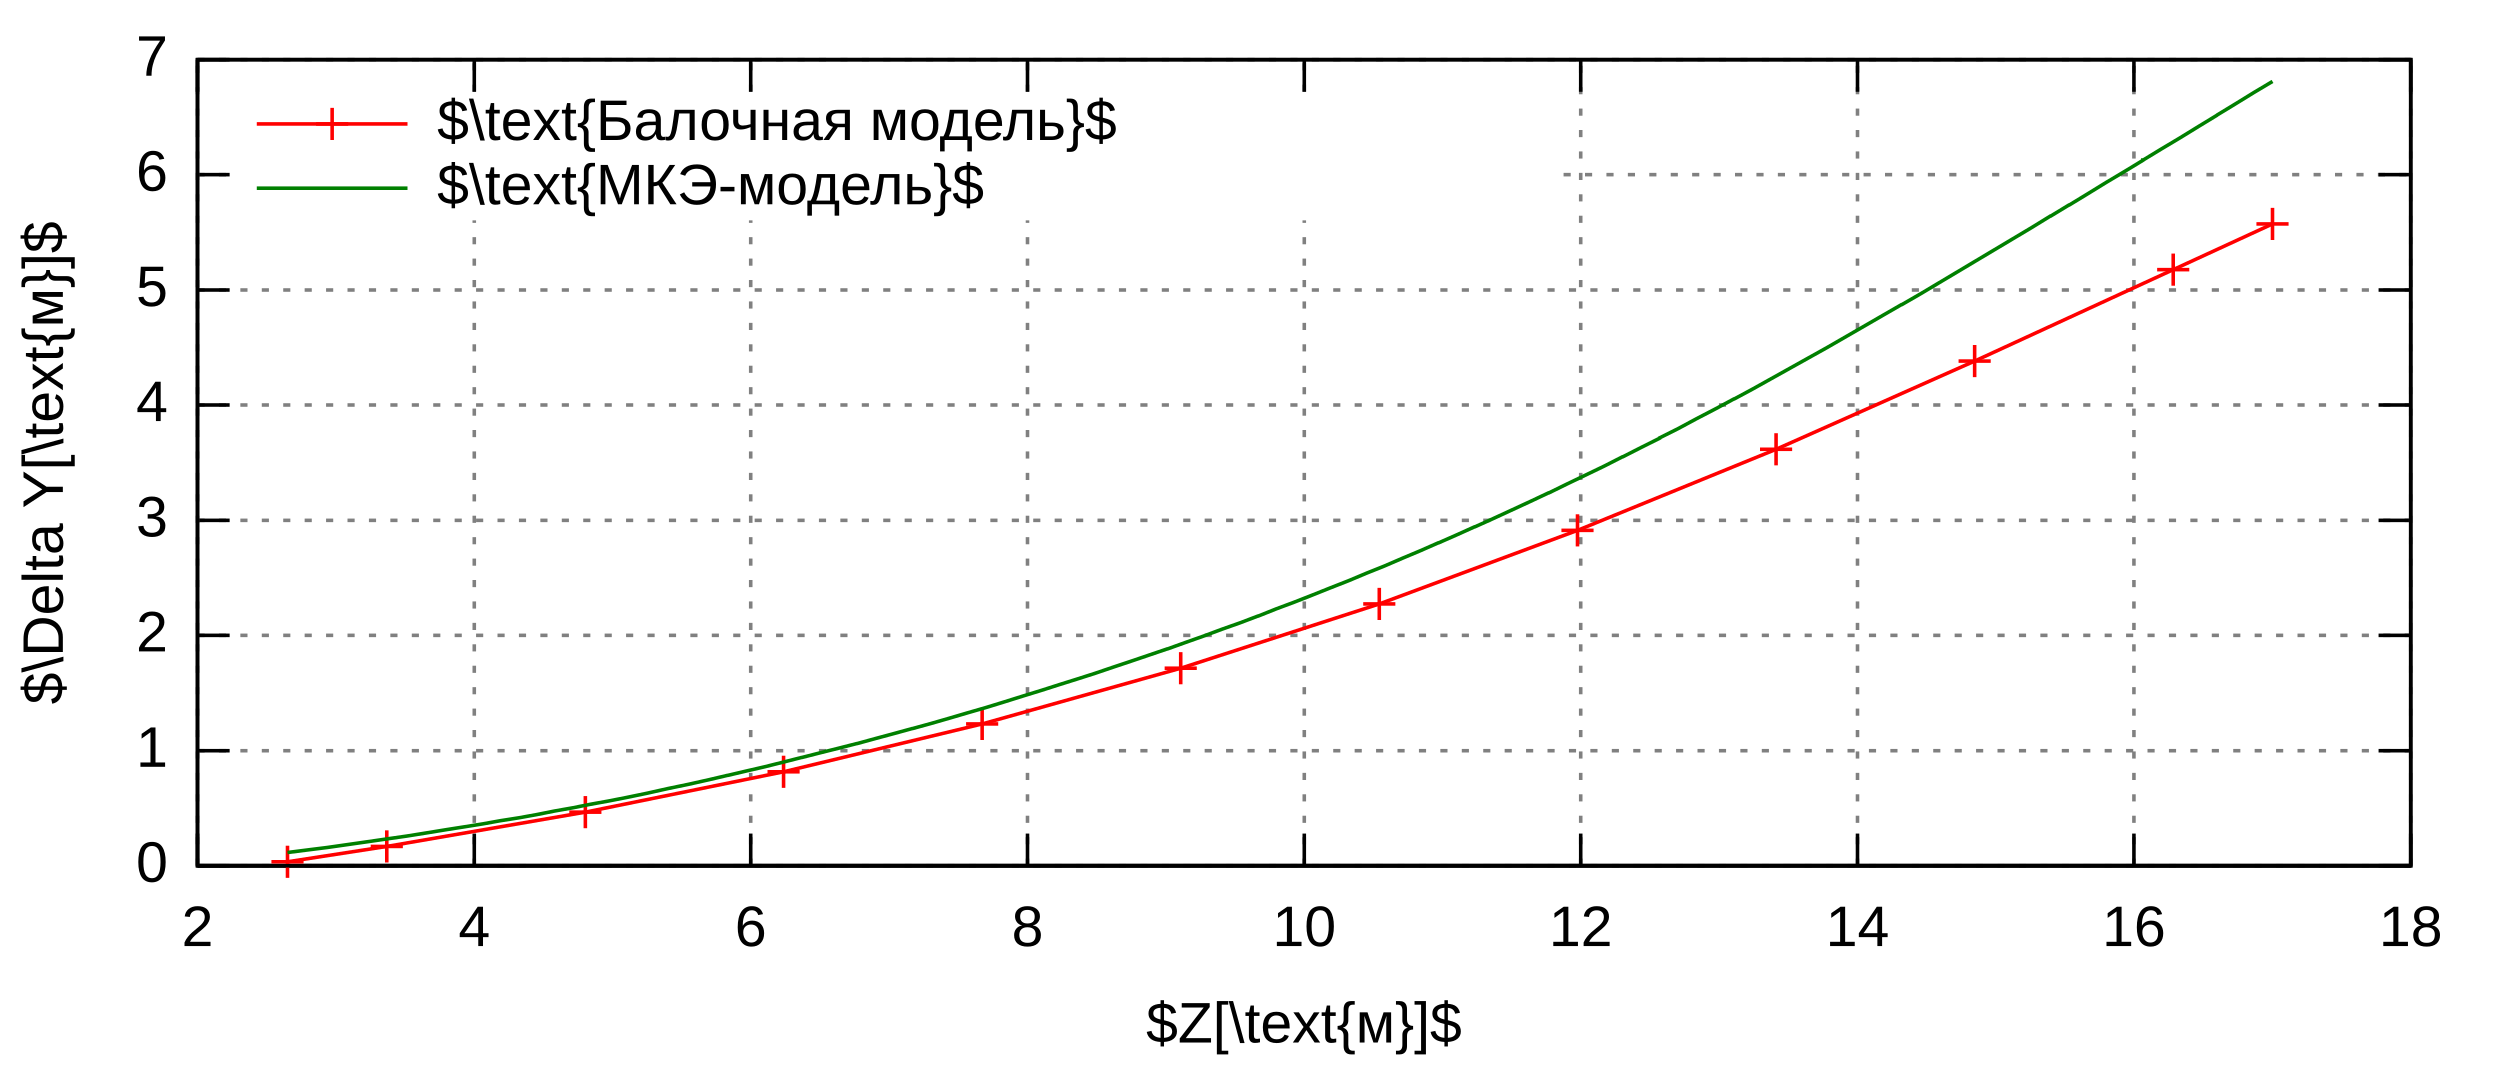
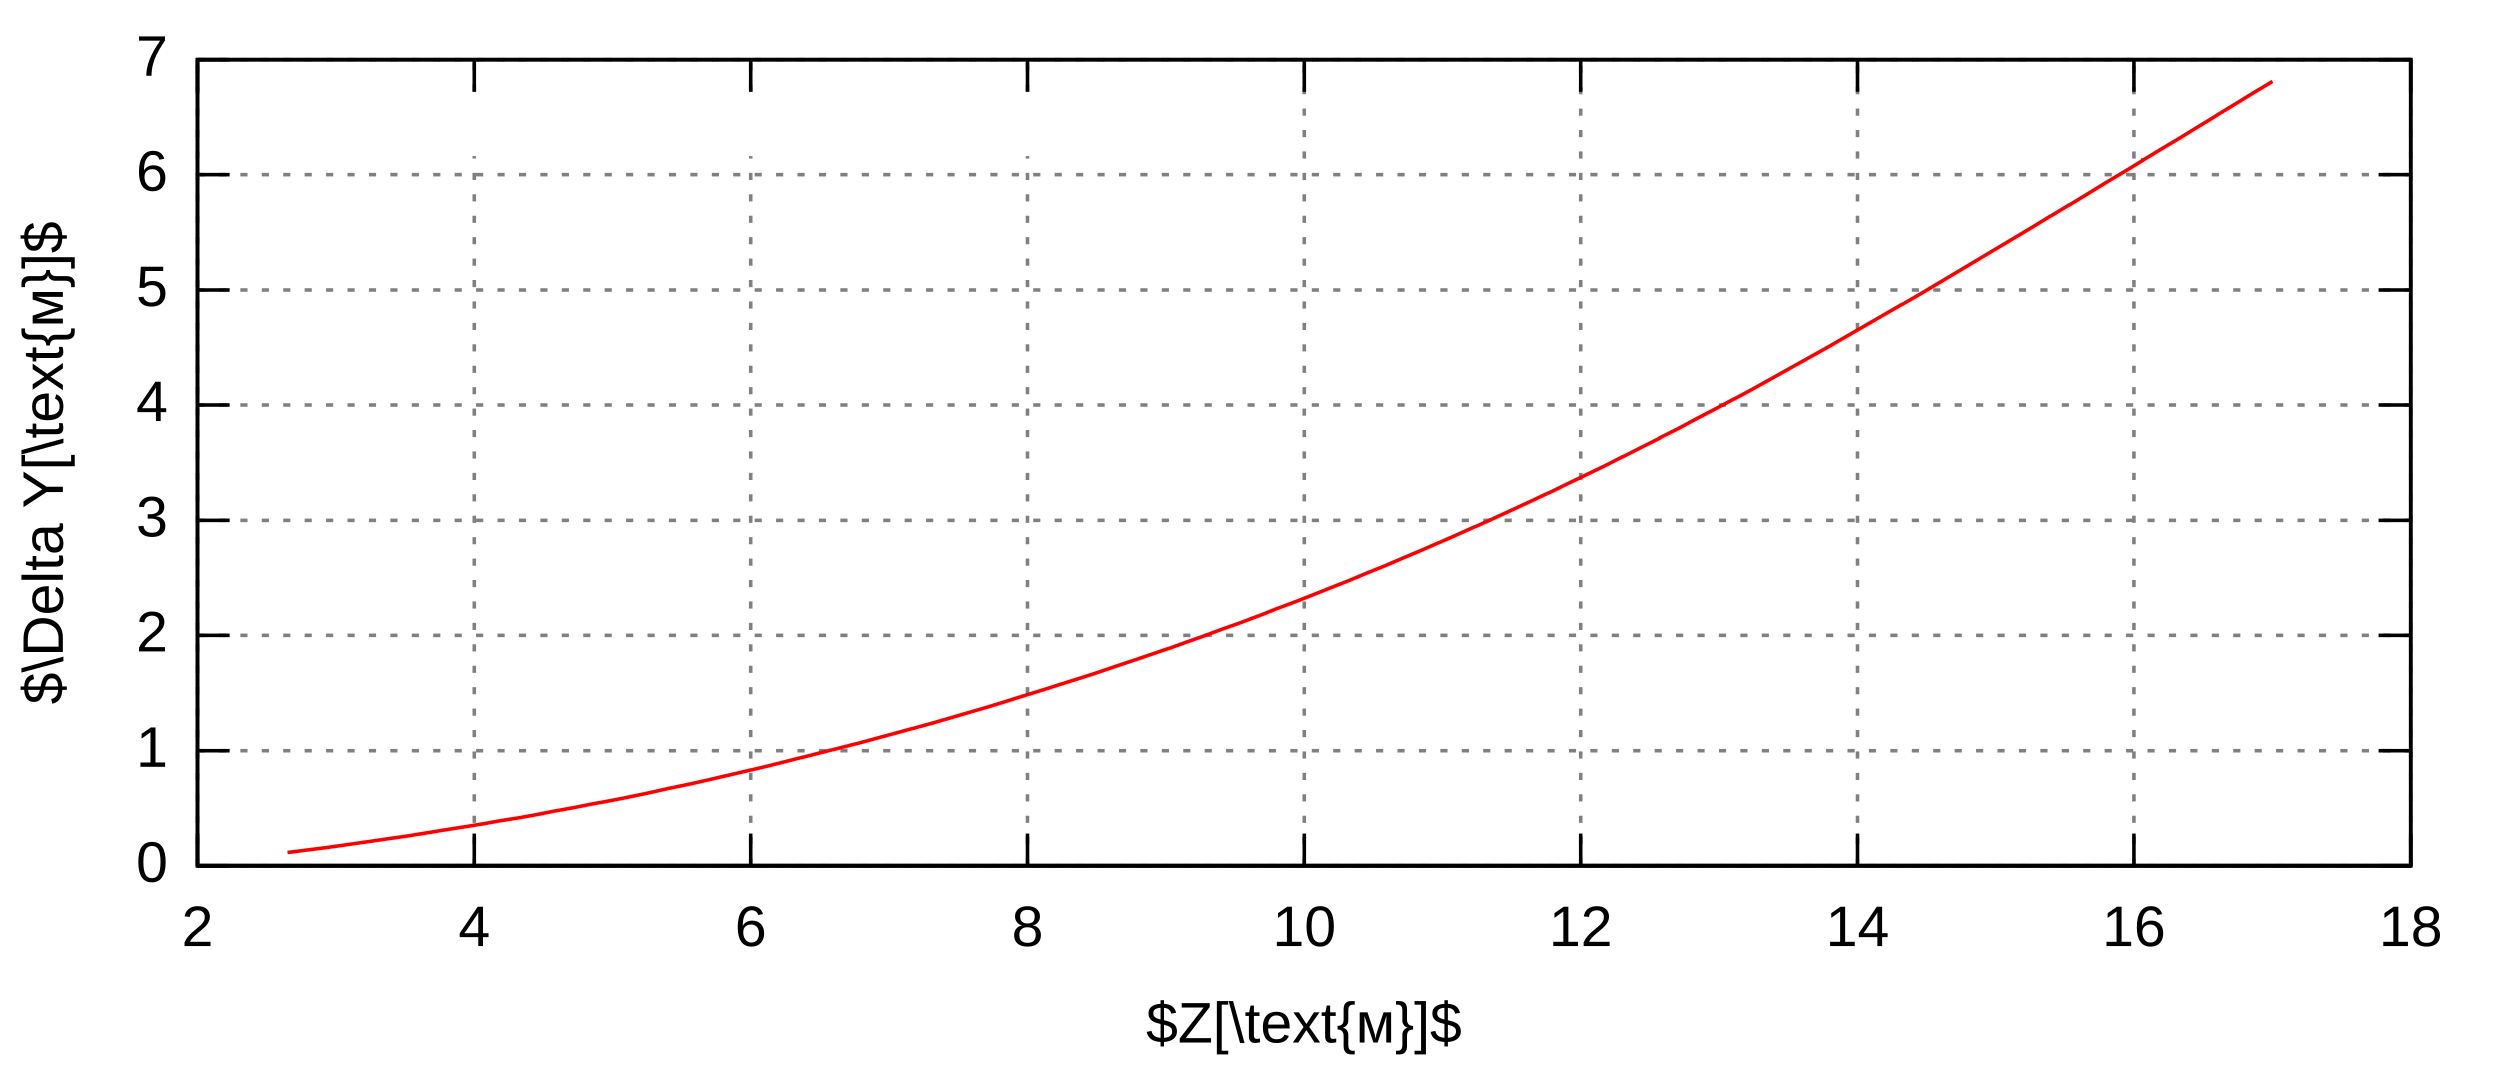
- <svg xmlns="http://www.w3.org/2000/svg" xmlns:xlink="http://www.w3.org/1999/xlink" width="700" height="300" viewBox="0 0 700 300">
+ <svg xmlns="http://www.w3.org/2000/svg" xmlns:xlink="http://www.w3.org/1999/xlink" width="700" height="300" viewBox="0 0 700 300" id="svg2" version="1.1">
+   <defs id="defs272" />
  <g id="gnuplot_canvas">
-     <rect x="0" y="0" width="700" height="300" fill="none" />
-     <defs>
+     <rect x="0" y="0" width="700" height="300" fill="none" id="rect9" />
+     <defs id="defs11">
      <circle id="gpDot" r="0.5" stroke-width="0.5" />
      <path id="gpPt0" stroke-width="0.222" stroke="currentColor" d="M-1,0 h2 M0,-1 v2" />
      <path id="gpPt1" stroke-width="0.222" stroke="currentColor" d="M-1,-1 L1,1 M1,-1 L-1,1" />
      <path id="gpPt2" stroke-width="0.222" stroke="currentColor" d="M-1,0 L1,0 M0,-1 L0,1 M-1,-1 L1,1 M-1,1 L1,-1" />
      <rect id="gpPt3" stroke-width="0.222" stroke="currentColor" x="-1" y="-1" width="2" height="2" />
      <rect id="gpPt4" stroke-width="0.222" stroke="currentColor" fill="currentColor" x="-1" y="-1" width="2" height="2" />
      <circle id="gpPt5" stroke-width="0.222" stroke="currentColor" cx="0" cy="0" r="1" />
      <use xlink:href="#gpPt5" id="gpPt6" fill="currentColor" stroke="none" />
      <path id="gpPt7" stroke-width="0.222" stroke="currentColor" d="M0,-1.33 L-1.33,0.67 L1.33,0.67 z" />
      <use xlink:href="#gpPt7" id="gpPt8" fill="currentColor" stroke="none" />
      <use xlink:href="#gpPt7" id="gpPt9" stroke="currentColor" transform="rotate(180)" />
      <use xlink:href="#gpPt9" id="gpPt10" fill="currentColor" stroke="none" />
      <use xlink:href="#gpPt3" id="gpPt11" stroke="currentColor" transform="rotate(45)" />
      <use xlink:href="#gpPt11" id="gpPt12" fill="currentColor" stroke="none" />
    </defs>
-     <g style="fill:none; color:white; stroke:currentColor; stroke-width:1.00; stroke-linecap:butt; stroke-linejoin:miter">
- </g>
-     <g style="fill:none; color:black; stroke:currentColor; stroke-width:1.00; stroke-linecap:butt; stroke-linejoin:miter">
- </g>
-     <g style="fill:none; color:gray; stroke:currentColor; stroke-width:1.00; stroke-linecap:butt; stroke-linejoin:miter">
-       <path stroke="gray" stroke-dasharray=" 2,4" class="gridline" d="M55.3,242.4 L675.0,242.4  " />
-     </g>
-     <g style="fill:none; color:black; stroke:currentColor; stroke-width:1.00; stroke-linecap:butt; stroke-linejoin:miter">
-       <path stroke="black" d="M55.3,242.4 L64.3,242.4 M675.0,242.4 L666.0,242.4  " />
-       <g transform="translate(47.0,246.9)" style="stroke:none; fill:black; font-family:Arial; font-size:12.00pt; text-anchor:end">
-         <text> 0</text>
-       </g>
-     </g>
-     <g style="fill:none; color:gray; stroke:currentColor; stroke-width:1.00; stroke-linecap:butt; stroke-linejoin:miter">
-       <path stroke="gray" stroke-dasharray=" 2,4" class="gridline" d="M55.3,210.2 L675.0,210.2  " />
-     </g>
-     <g style="fill:none; color:black; stroke:currentColor; stroke-width:1.00; stroke-linecap:butt; stroke-linejoin:miter">
-       <path stroke="black" d="M55.3,210.2 L64.3,210.2 M675.0,210.2 L666.0,210.2  " />
-       <g transform="translate(47.0,214.7)" style="stroke:none; fill:black; font-family:Arial; font-size:12.00pt; text-anchor:end">
-         <text> 1</text>
-       </g>
-     </g>
-     <g style="fill:none; color:gray; stroke:currentColor; stroke-width:1.00; stroke-linecap:butt; stroke-linejoin:miter">
-       <path stroke="gray" stroke-dasharray=" 2,4" class="gridline" d="M55.3,177.9 L675.0,177.9  " />
-     </g>
-     <g style="fill:none; color:black; stroke:currentColor; stroke-width:1.00; stroke-linecap:butt; stroke-linejoin:miter">
-       <path stroke="black" d="M55.3,177.9 L64.3,177.9 M675.0,177.9 L666.0,177.9  " />
-       <g transform="translate(47.0,182.4)" style="stroke:none; fill:black; font-family:Arial; font-size:12.00pt; text-anchor:end">
-         <text> 2</text>
-       </g>
-     </g>
-     <g style="fill:none; color:gray; stroke:currentColor; stroke-width:1.00; stroke-linecap:butt; stroke-linejoin:miter">
-       <path stroke="gray" stroke-dasharray=" 2,4" class="gridline" d="M55.3,145.7 L675.0,145.7  " />
-     </g>
-     <g style="fill:none; color:black; stroke:currentColor; stroke-width:1.00; stroke-linecap:butt; stroke-linejoin:miter">
-       <path stroke="black" d="M55.3,145.7 L64.3,145.7 M675.0,145.7 L666.0,145.7  " />
-       <g transform="translate(47.0,150.2)" style="stroke:none; fill:black; font-family:Arial; font-size:12.00pt; text-anchor:end">
-         <text> 3</text>
-       </g>
-     </g>
-     <g style="fill:none; color:gray; stroke:currentColor; stroke-width:1.00; stroke-linecap:butt; stroke-linejoin:miter">
-       <path stroke="gray" stroke-dasharray=" 2,4" class="gridline" d="M55.3,113.4 L675.0,113.4  " />
-     </g>
-     <g style="fill:none; color:black; stroke:currentColor; stroke-width:1.00; stroke-linecap:butt; stroke-linejoin:miter">
-       <path stroke="black" d="M55.3,113.4 L64.3,113.4 M675.0,113.4 L666.0,113.4  " />
-       <g transform="translate(47.0,117.9)" style="stroke:none; fill:black; font-family:Arial; font-size:12.00pt; text-anchor:end">
-         <text> 4</text>
-       </g>
-     </g>
-     <g style="fill:none; color:gray; stroke:currentColor; stroke-width:1.00; stroke-linecap:butt; stroke-linejoin:miter">
-       <path stroke="gray" stroke-dasharray=" 2,4" class="gridline" d="M55.3,81.2 L675.0,81.2  " />
-     </g>
-     <g style="fill:none; color:black; stroke:currentColor; stroke-width:1.00; stroke-linecap:butt; stroke-linejoin:miter">
-       <path stroke="black" d="M55.3,81.2 L64.3,81.2 M675.0,81.2 L666.0,81.2  " />
-       <g transform="translate(47.0,85.7)" style="stroke:none; fill:black; font-family:Arial; font-size:12.00pt; text-anchor:end">
-         <text> 5</text>
-       </g>
-     </g>
-     <g style="fill:none; color:gray; stroke:currentColor; stroke-width:1.00; stroke-linecap:butt; stroke-linejoin:miter">
-       <path stroke="gray" stroke-dasharray=" 2,4" class="gridline" d="M55.3,48.9 L63.6,48.9 M437.8,48.9 L675.0,48.9  " />
-     </g>
-     <g style="fill:none; color:black; stroke:currentColor; stroke-width:1.00; stroke-linecap:butt; stroke-linejoin:miter">
-       <path stroke="black" d="M55.3,48.9 L64.3,48.9 M675.0,48.9 L666.0,48.9  " />
-       <g transform="translate(47.0,53.4)" style="stroke:none; fill:black; font-family:Arial; font-size:12.00pt; text-anchor:end">
-         <text> 6</text>
-       </g>
-     </g>
-     <g style="fill:none; color:gray; stroke:currentColor; stroke-width:1.00; stroke-linecap:butt; stroke-linejoin:miter">
-       <path stroke="gray" stroke-dasharray=" 2,4" class="gridline" d="M55.3,16.7 L675.0,16.7  " />
-     </g>
-     <g style="fill:none; color:black; stroke:currentColor; stroke-width:1.00; stroke-linecap:butt; stroke-linejoin:miter">
-       <path stroke="black" d="M55.3,16.7 L64.3,16.7 M675.0,16.7 L666.0,16.7  " />
-       <g transform="translate(47.0,21.2)" style="stroke:none; fill:black; font-family:Arial; font-size:12.00pt; text-anchor:end">
-         <text> 7</text>
-       </g>
-     </g>
-     <g style="fill:none; color:gray; stroke:currentColor; stroke-width:1.00; stroke-linecap:butt; stroke-linejoin:miter">
-       <path stroke="gray" stroke-dasharray=" 2,4" class="gridline" d="M55.3,242.4 L55.3,16.7  " />
-     </g>
-     <g style="fill:none; color:black; stroke:currentColor; stroke-width:1.00; stroke-linecap:butt; stroke-linejoin:miter">
-       <path stroke="black" d="M55.3,242.4 L55.3,233.4 M55.3,16.7 L55.3,25.7  " />
-       <g transform="translate(55.3,264.9)" style="stroke:none; fill:black; font-family:Arial; font-size:12.00pt; text-anchor:middle">
-         <text> 2</text>
-       </g>
-     </g>
-     <g style="fill:none; color:gray; stroke:currentColor; stroke-width:1.00; stroke-linecap:butt; stroke-linejoin:miter">
-       <path stroke="gray" stroke-dasharray=" 2,4" class="gridline" d="M132.8,242.4 L132.8,61.7 M132.8,25.7 L132.8,16.7  " />
-     </g>
-     <g style="fill:none; color:black; stroke:currentColor; stroke-width:1.00; stroke-linecap:butt; stroke-linejoin:miter">
-       <path stroke="black" d="M132.8,242.4 L132.8,233.4 M132.8,16.7 L132.8,25.7  " />
-       <g transform="translate(132.8,264.9)" style="stroke:none; fill:black; font-family:Arial; font-size:12.00pt; text-anchor:middle">
-         <text> 4</text>
-       </g>
-     </g>
-     <g style="fill:none; color:gray; stroke:currentColor; stroke-width:1.00; stroke-linecap:butt; stroke-linejoin:miter">
-       <path stroke="gray" stroke-dasharray=" 2,4" class="gridline" d="M210.2,242.4 L210.2,61.7 M210.2,25.7 L210.2,16.7  " />
-     </g>
-     <g style="fill:none; color:black; stroke:currentColor; stroke-width:1.00; stroke-linecap:butt; stroke-linejoin:miter">
-       <path stroke="black" d="M210.2,242.4 L210.2,233.4 M210.2,16.7 L210.2,25.7  " />
-       <g transform="translate(210.2,264.9)" style="stroke:none; fill:black; font-family:Arial; font-size:12.00pt; text-anchor:middle">
-         <text> 6</text>
-       </g>
-     </g>
-     <g style="fill:none; color:gray; stroke:currentColor; stroke-width:1.00; stroke-linecap:butt; stroke-linejoin:miter">
-       <path stroke="gray" stroke-dasharray=" 2,4" class="gridline" d="M287.7,242.4 L287.7,61.7 M287.7,25.7 L287.7,16.7  " />
-     </g>
-     <g style="fill:none; color:black; stroke:currentColor; stroke-width:1.00; stroke-linecap:butt; stroke-linejoin:miter">
-       <path stroke="black" d="M287.7,242.4 L287.7,233.4 M287.7,16.7 L287.7,25.7  " />
-       <g transform="translate(287.7,264.9)" style="stroke:none; fill:black; font-family:Arial; font-size:12.00pt; text-anchor:middle">
-         <text> 8</text>
-       </g>
-     </g>
-     <g style="fill:none; color:gray; stroke:currentColor; stroke-width:1.00; stroke-linecap:butt; stroke-linejoin:miter">
-       <path stroke="gray" stroke-dasharray=" 2,4" class="gridline" d="M365.2,242.4 L365.2,61.7 M365.2,25.7 L365.2,16.7  " />
-     </g>
-     <g style="fill:none; color:black; stroke:currentColor; stroke-width:1.00; stroke-linecap:butt; stroke-linejoin:miter">
-       <path stroke="black" d="M365.2,242.4 L365.2,233.4 M365.2,16.7 L365.2,25.7  " />
-       <g transform="translate(365.2,264.9)" style="stroke:none; fill:black; font-family:Arial; font-size:12.00pt; text-anchor:middle">
-         <text> 10</text>
-       </g>
-     </g>
-     <g style="fill:none; color:gray; stroke:currentColor; stroke-width:1.00; stroke-linecap:butt; stroke-linejoin:miter">
-       <path stroke="gray" stroke-dasharray=" 2,4" class="gridline" d="M442.6,242.4 L442.6,16.7  " />
-     </g>
-     <g style="fill:none; color:black; stroke:currentColor; stroke-width:1.00; stroke-linecap:butt; stroke-linejoin:miter">
-       <path stroke="black" d="M442.6,242.4 L442.6,233.4 M442.6,16.7 L442.6,25.7  " />
-       <g transform="translate(442.6,264.9)" style="stroke:none; fill:black; font-family:Arial; font-size:12.00pt; text-anchor:middle">
-         <text> 12</text>
-       </g>
-     </g>
-     <g style="fill:none; color:gray; stroke:currentColor; stroke-width:1.00; stroke-linecap:butt; stroke-linejoin:miter">
-       <path stroke="gray" stroke-dasharray=" 2,4" class="gridline" d="M520.1,242.4 L520.1,16.7  " />
-     </g>
-     <g style="fill:none; color:black; stroke:currentColor; stroke-width:1.00; stroke-linecap:butt; stroke-linejoin:miter">
-       <path stroke="black" d="M520.1,242.4 L520.1,233.4 M520.1,16.7 L520.1,25.7  " />
-       <g transform="translate(520.1,264.9)" style="stroke:none; fill:black; font-family:Arial; font-size:12.00pt; text-anchor:middle">
-         <text> 14</text>
-       </g>
-     </g>
-     <g style="fill:none; color:gray; stroke:currentColor; stroke-width:1.00; stroke-linecap:butt; stroke-linejoin:miter">
-       <path stroke="gray" stroke-dasharray=" 2,4" class="gridline" d="M597.5,242.4 L597.5,16.7  " />
-     </g>
-     <g style="fill:none; color:black; stroke:currentColor; stroke-width:1.00; stroke-linecap:butt; stroke-linejoin:miter">
-       <path stroke="black" d="M597.5,242.4 L597.5,233.4 M597.5,16.7 L597.5,25.7  " />
-       <g transform="translate(597.5,264.9)" style="stroke:none; fill:black; font-family:Arial; font-size:12.00pt; text-anchor:middle">
-         <text> 16</text>
-       </g>
-     </g>
-     <g style="fill:none; color:gray; stroke:currentColor; stroke-width:1.00; stroke-linecap:butt; stroke-linejoin:miter">
-       <path stroke="gray" stroke-dasharray=" 2,4" class="gridline" d="M675.0,242.4 L675.0,16.7  " />
-     </g>
-     <g style="fill:none; color:black; stroke:currentColor; stroke-width:1.00; stroke-linecap:butt; stroke-linejoin:miter">
-       <path stroke="black" d="M675.0,242.4 L675.0,233.4 M675.0,16.7 L675.0,25.7  " />
-       <g transform="translate(675.0,264.9)" style="stroke:none; fill:black; font-family:Arial; font-size:12.00pt; text-anchor:middle">
-         <text> 18</text>
-       </g>
-     </g>
-     <g style="fill:none; color:black; stroke:black; stroke-width:1.10; stroke-linecap:butt; stroke-linejoin:miter">
- </g>
-     <g style="fill:none; color:red; stroke:currentColor; stroke-width:1.10; stroke-linecap:butt; stroke-linejoin:miter">
-       <path stroke="rgb(  0,   0,   0)" d="M55.3,242.4 L675.0,242.4  " />
-     </g>
-     <g style="fill:none; color:red; stroke:rgb(  0,   0,   0); stroke-width:1.00; stroke-linecap:butt; stroke-linejoin:miter">
- </g>
-     <g style="fill:none; color:black; stroke:currentColor; stroke-width:1.00; stroke-linecap:butt; stroke-linejoin:miter">
-       <path stroke="black" d="M55.3,16.7 L55.3,242.4 L675.0,242.4 L675.0,16.7 L55.3,16.7 Z  " />
-       <g transform="translate(17.6,129.6) rotate(270)" style="stroke:none; fill:black; font-family:Arial; font-size:12.00pt; text-anchor:middle">
-         <text>$\Delta Y[\text{м}]$</text>
-       </g>
-       <g transform="translate(365.1,291.9)" style="stroke:none; fill:black; font-family:Arial; font-size:12.00pt; text-anchor:middle">
-         <text>$Z[\text{м}]$</text>
+     <g style="fill:none; color:white; stroke:currentColor; stroke-width:1.00; stroke-linecap:butt; stroke-linejoin:miter" id="g27" />
+     <g style="fill:none; color:black; stroke:currentColor; stroke-width:1.00; stroke-linecap:butt; stroke-linejoin:miter" id="g29" />
+     <g style="fill:none; color:gray; stroke:currentColor; stroke-width:1.00; stroke-linecap:butt; stroke-linejoin:miter" id="g31">
+       <path stroke="gray" stroke-dasharray=" 2,4" class="gridline" d="M55.3,242.4 L675.0,242.4  " id="path33" />
+     </g>
+     <g style="fill:none; color:black; stroke:currentColor; stroke-width:1.00; stroke-linecap:butt; stroke-linejoin:miter" id="g35">
+       <path stroke="black" d="M55.3,242.4 L64.3,242.4 M675.0,242.4 L666.0,242.4  " id="path37" />
+       <g transform="translate(47.0,246.9)" style="stroke:none; fill:black; font-family:Arial; font-size:12.00pt; text-anchor:end" id="g39">
+         <text id="text41"> 0</text>
+       </g>
+     </g>
+     <g style="fill:none; color:gray; stroke:currentColor; stroke-width:1.00; stroke-linecap:butt; stroke-linejoin:miter" id="g43">
+       <path stroke="gray" stroke-dasharray=" 2,4" class="gridline" d="M55.3,210.2 L675.0,210.2  " id="path45" />
+     </g>
+     <g style="fill:none; color:black; stroke:currentColor; stroke-width:1.00; stroke-linecap:butt; stroke-linejoin:miter" id="g47">
+       <path stroke="black" d="M55.3,210.2 L64.3,210.2 M675.0,210.2 L666.0,210.2  " id="path49" />
+       <g transform="translate(47.0,214.7)" style="stroke:none; fill:black; font-family:Arial; font-size:12.00pt; text-anchor:end" id="g51">
+         <text id="text53"> 1</text>
+       </g>
+     </g>
+     <g style="fill:none; color:gray; stroke:currentColor; stroke-width:1.00; stroke-linecap:butt; stroke-linejoin:miter" id="g55">
+       <path stroke="gray" stroke-dasharray=" 2,4" class="gridline" d="M55.3,177.9 L675.0,177.9  " id="path57" />
+     </g>
+     <g style="fill:none; color:black; stroke:currentColor; stroke-width:1.00; stroke-linecap:butt; stroke-linejoin:miter" id="g59">
+       <path stroke="black" d="M55.3,177.9 L64.3,177.9 M675.0,177.9 L666.0,177.9  " id="path61" />
+       <g transform="translate(47.0,182.4)" style="stroke:none; fill:black; font-family:Arial; font-size:12.00pt; text-anchor:end" id="g63">
+         <text id="text65"> 2</text>
+       </g>
+     </g>
+     <g style="fill:none; color:gray; stroke:currentColor; stroke-width:1.00; stroke-linecap:butt; stroke-linejoin:miter" id="g67">
+       <path stroke="gray" stroke-dasharray=" 2,4" class="gridline" d="M55.3,145.7 L675.0,145.7  " id="path69" />
+     </g>
+     <g style="fill:none; color:black; stroke:currentColor; stroke-width:1.00; stroke-linecap:butt; stroke-linejoin:miter" id="g71">
+       <path stroke="black" d="M55.3,145.7 L64.3,145.7 M675.0,145.7 L666.0,145.7  " id="path73" />
+       <g transform="translate(47.0,150.2)" style="stroke:none; fill:black; font-family:Arial; font-size:12.00pt; text-anchor:end" id="g75">
+         <text id="text77"> 3</text>
+       </g>
+     </g>
+     <g style="fill:none; color:gray; stroke:currentColor; stroke-width:1.00; stroke-linecap:butt; stroke-linejoin:miter" id="g79">
+       <path stroke="gray" stroke-dasharray=" 2,4" class="gridline" d="M55.3,113.4 L675.0,113.4  " id="path81" />
+     </g>
+     <g style="fill:none; color:black; stroke:currentColor; stroke-width:1.00; stroke-linecap:butt; stroke-linejoin:miter" id="g83">
+       <path stroke="black" d="M55.3,113.4 L64.3,113.4 M675.0,113.4 L666.0,113.4  " id="path85" />
+       <g transform="translate(47.0,117.9)" style="stroke:none; fill:black; font-family:Arial; font-size:12.00pt; text-anchor:end" id="g87">
+         <text id="text89"> 4</text>
+       </g>
+     </g>
+     <g style="fill:none; color:gray; stroke:currentColor; stroke-width:1.00; stroke-linecap:butt; stroke-linejoin:miter" id="g91">
+       <path stroke="gray" stroke-dasharray=" 2,4" class="gridline" d="M55.3,81.2 L675.0,81.2  " id="path93" />
+     </g>
+     <g style="fill:none; color:black; stroke:currentColor; stroke-width:1.00; stroke-linecap:butt; stroke-linejoin:miter" id="g95">
+       <path stroke="black" d="M55.3,81.2 L64.3,81.2 M675.0,81.2 L666.0,81.2  " id="path97" />
+       <g transform="translate(47.0,85.7)" style="stroke:none; fill:black; font-family:Arial; font-size:12.00pt; text-anchor:end" id="g99">
+         <text id="text101"> 5</text>
+       </g>
+     </g>
+     <g style="fill:none; color:gray; stroke:currentColor; stroke-width:1.00; stroke-linecap:butt; stroke-linejoin:miter" id="g103">
+       <path stroke="gray" stroke-dasharray=" 2,4" class="gridline" d="M55.3,48.9 L675.0,48.9  " id="path105" />
+     </g>
+     <g style="fill:none; color:black; stroke:currentColor; stroke-width:1.00; stroke-linecap:butt; stroke-linejoin:miter" id="g107">
+       <path stroke="black" d="M55.3,48.9 L64.3,48.9 M675.0,48.9 L666.0,48.9  " id="path109" />
+       <g transform="translate(47.0,53.4)" style="stroke:none; fill:black; font-family:Arial; font-size:12.00pt; text-anchor:end" id="g111">
+         <text id="text113"> 6</text>
+       </g>
+     </g>
+     <g style="fill:none; color:gray; stroke:currentColor; stroke-width:1.00; stroke-linecap:butt; stroke-linejoin:miter" id="g115">
+       <path stroke="gray" stroke-dasharray=" 2,4" class="gridline" d="M55.3,16.7 L675.0,16.7  " id="path117" />
+     </g>
+     <g style="fill:none; color:black; stroke:currentColor; stroke-width:1.00; stroke-linecap:butt; stroke-linejoin:miter" id="g119">
+       <path stroke="black" d="M55.3,16.7 L64.3,16.7 M675.0,16.7 L666.0,16.7  " id="path121" />
+       <g transform="translate(47.0,21.2)" style="stroke:none; fill:black; font-family:Arial; font-size:12.00pt; text-anchor:end" id="g123">
+         <text id="text125"> 7</text>
+       </g>
+     </g>
+     <g style="fill:none; color:gray; stroke:currentColor; stroke-width:1.00; stroke-linecap:butt; stroke-linejoin:miter" id="g127">
+       <path stroke="gray" stroke-dasharray=" 2,4" class="gridline" d="M55.3,242.4 L55.3,16.7  " id="path129" />
+     </g>
+     <g style="fill:none; color:black; stroke:currentColor; stroke-width:1.00; stroke-linecap:butt; stroke-linejoin:miter" id="g131">
+       <path stroke="black" d="M55.3,242.4 L55.3,233.4 M55.3,16.7 L55.3,25.7  " id="path133" />
+       <g transform="translate(55.3,264.9)" style="stroke:none; fill:black; font-family:Arial; font-size:12.00pt; text-anchor:middle" id="g135">
+         <text id="text137"> 2</text>
+       </g>
+     </g>
+     <g style="fill:none; color:gray; stroke:currentColor; stroke-width:1.00; stroke-linecap:butt; stroke-linejoin:miter" id="g139">
+       <path stroke="gray" stroke-dasharray=" 2,4" class="gridline" d="M132.8,242.4 L132.8,43.7 M132.8,25.7 L132.8,16.7  " id="path141" />
+     </g>
+     <g style="fill:none; color:black; stroke:currentColor; stroke-width:1.00; stroke-linecap:butt; stroke-linejoin:miter" id="g143">
+       <path stroke="black" d="M132.8,242.4 L132.8,233.4 M132.8,16.7 L132.8,25.7  " id="path145" />
+       <g transform="translate(132.8,264.9)" style="stroke:none; fill:black; font-family:Arial; font-size:12.00pt; text-anchor:middle" id="g147">
+         <text id="text149"> 4</text>
+       </g>
+     </g>
+     <g style="fill:none; color:gray; stroke:currentColor; stroke-width:1.00; stroke-linecap:butt; stroke-linejoin:miter" id="g151">
+       <path stroke="gray" stroke-dasharray=" 2,4" class="gridline" d="M210.2,242.4 L210.2,43.7 M210.2,25.7 L210.2,16.7  " id="path153" />
+     </g>
+     <g style="fill:none; color:black; stroke:currentColor; stroke-width:1.00; stroke-linecap:butt; stroke-linejoin:miter" id="g155">
+       <path stroke="black" d="M210.2,242.4 L210.2,233.4 M210.2,16.7 L210.2,25.7  " id="path157" />
+       <g transform="translate(210.2,264.9)" style="stroke:none; fill:black; font-family:Arial; font-size:12.00pt; text-anchor:middle" id="g159">
+         <text id="text161"> 6</text>
+       </g>
+     </g>
+     <g style="fill:none; color:gray; stroke:currentColor; stroke-width:1.00; stroke-linecap:butt; stroke-linejoin:miter" id="g163">
+       <path stroke="gray" stroke-dasharray=" 2,4" class="gridline" d="M287.7,242.4 L287.7,43.7 M287.7,25.7 L287.7,16.7  " id="path165" />
+     </g>
+     <g style="fill:none; color:black; stroke:currentColor; stroke-width:1.00; stroke-linecap:butt; stroke-linejoin:miter" id="g167">
+       <path stroke="black" d="M287.7,242.4 L287.7,233.4 M287.7,16.7 L287.7,25.7  " id="path169" />
+       <g transform="translate(287.7,264.9)" style="stroke:none; fill:black; font-family:Arial; font-size:12.00pt; text-anchor:middle" id="g171">
+         <text id="text173"> 8</text>
+       </g>
+     </g>
+     <g style="fill:none; color:gray; stroke:currentColor; stroke-width:1.00; stroke-linecap:butt; stroke-linejoin:miter" id="g175">
+       <path stroke="gray" stroke-dasharray=" 2,4" class="gridline" d="M365.2,242.4 L365.2,16.7  " id="path177" />
+     </g>
+     <g style="fill:none; color:black; stroke:currentColor; stroke-width:1.00; stroke-linecap:butt; stroke-linejoin:miter" id="g179">
+       <path stroke="black" d="M365.2,242.4 L365.2,233.4 M365.2,16.7 L365.2,25.7  " id="path181" />
+       <g transform="translate(365.2,264.9)" style="stroke:none; fill:black; font-family:Arial; font-size:12.00pt; text-anchor:middle" id="g183">
+         <text id="text185"> 10</text>
+       </g>
+     </g>
+     <g style="fill:none; color:gray; stroke:currentColor; stroke-width:1.00; stroke-linecap:butt; stroke-linejoin:miter" id="g187">
+       <path stroke="gray" stroke-dasharray=" 2,4" class="gridline" d="M442.6,242.4 L442.6,16.7  " id="path189" />
+     </g>
+     <g style="fill:none; color:black; stroke:currentColor; stroke-width:1.00; stroke-linecap:butt; stroke-linejoin:miter" id="g191">
+       <path stroke="black" d="M442.6,242.4 L442.6,233.4 M442.6,16.7 L442.6,25.7  " id="path193" />
+       <g transform="translate(442.6,264.9)" style="stroke:none; fill:black; font-family:Arial; font-size:12.00pt; text-anchor:middle" id="g195">
+         <text id="text197"> 12</text>
+       </g>
+     </g>
+     <g style="fill:none; color:gray; stroke:currentColor; stroke-width:1.00; stroke-linecap:butt; stroke-linejoin:miter" id="g199">
+       <path stroke="gray" stroke-dasharray=" 2,4" class="gridline" d="M520.1,242.4 L520.1,16.7  " id="path201" />
+     </g>
+     <g style="fill:none; color:black; stroke:currentColor; stroke-width:1.00; stroke-linecap:butt; stroke-linejoin:miter" id="g203">
+       <path stroke="black" d="M520.1,242.4 L520.1,233.4 M520.1,16.7 L520.1,25.7  " id="path205" />
+       <g transform="translate(520.1,264.9)" style="stroke:none; fill:black; font-family:Arial; font-size:12.00pt; text-anchor:middle" id="g207">
+         <text id="text209"> 14</text>
+       </g>
+     </g>
+     <g style="fill:none; color:gray; stroke:currentColor; stroke-width:1.00; stroke-linecap:butt; stroke-linejoin:miter" id="g211">
+       <path stroke="gray" stroke-dasharray=" 2,4" class="gridline" d="M597.5,242.4 L597.5,16.7  " id="path213" />
+     </g>
+     <g style="fill:none; color:black; stroke:currentColor; stroke-width:1.00; stroke-linecap:butt; stroke-linejoin:miter" id="g215">
+       <path stroke="black" d="M597.5,242.4 L597.5,233.4 M597.5,16.7 L597.5,25.7  " id="path217" />
+       <g transform="translate(597.5,264.9)" style="stroke:none; fill:black; font-family:Arial; font-size:12.00pt; text-anchor:middle" id="g219">
+         <text id="text221"> 16</text>
+       </g>
+     </g>
+     <g style="fill:none; color:gray; stroke:currentColor; stroke-width:1.00; stroke-linecap:butt; stroke-linejoin:miter" id="g223">
+       <path stroke="gray" stroke-dasharray=" 2,4" class="gridline" d="M675.0,242.4 L675.0,16.7  " id="path225" />
+     </g>
+     <g style="fill:none; color:black; stroke:currentColor; stroke-width:1.00; stroke-linecap:butt; stroke-linejoin:miter" id="g227">
+       <path stroke="black" d="M675.0,242.4 L675.0,233.4 M675.0,16.7 L675.0,25.7  " id="path229" />
+       <g transform="translate(675.0,264.9)" style="stroke:none; fill:black; font-family:Arial; font-size:12.00pt; text-anchor:middle" id="g231">
+         <text id="text233"> 18</text>
+       </g>
+     </g>
+     <g style="fill:none; color:black; stroke:black; stroke-width:1.10; stroke-linecap:butt; stroke-linejoin:miter" id="g235" />
+     <g style="fill:none; color:red; stroke:currentColor; stroke-width:1.10; stroke-linecap:butt; stroke-linejoin:miter" id="g237">
+       <path stroke="rgb(  0,   0,   0)" d="M55.3,242.4 L675.0,242.4  " id="path239" />
+     </g>
+     <g style="fill:none; color:red; stroke:rgb(  0,   0,   0); stroke-width:1.00; stroke-linecap:butt; stroke-linejoin:miter" id="g241" />
+     <g style="fill:none; color:black; stroke:currentColor; stroke-width:1.00; stroke-linecap:butt; stroke-linejoin:miter" id="g243">
+       <path stroke="black" d="M55.3,16.7 L55.3,242.4 L675.0,242.4 L675.0,16.7 L55.3,16.7 Z  " id="path245" />
+       <g transform="translate(17.6,129.6) rotate(270)" style="stroke:none; fill:black; font-family:Arial; font-size:12.00pt; text-anchor:middle" id="g247">
+         <text id="text249">$\Delta Y[\text{м}]$</text>
+       </g>
+       <g transform="translate(365.1,291.9)" style="stroke:none; fill:black; font-family:Arial; font-size:12.00pt; text-anchor:middle" id="g251">
+         <text id="text253">$Z[\text{м}]$</text>
      </g>
    </g>
    <g id="gnuplot_plot_1">
-       <g style="fill:none; color:red; stroke:currentColor; stroke-width:1.00; stroke-linecap:butt; stroke-linejoin:miter">
-         <g transform="translate(122.4,39.2)" style="stroke:none; fill:black; font-family:Arial; font-size:12.00pt; text-anchor:start">
-           <text>$\text{Балочная модель}$</text>
-         </g>
-         <path d="M71.9,34.7 L114.1,34.7 M80.5,241.3 L108.3,237.0 L163.9,227.4 L219.4,216.1 L275.0,202.7 L330.6,187.1    L386.2,169.1 L441.7,148.5 L497.3,125.8 L552.9,101.1 L608.5,75.5 L636.3,62.7  " />
-         <use xlink:href="#gpPt0" transform="translate(80.5,241.3) scale(4.50)" />
-         <use xlink:href="#gpPt0" transform="translate(108.3,237.0) scale(4.50)" />
-         <use xlink:href="#gpPt0" transform="translate(163.9,227.4) scale(4.50)" />
-         <use xlink:href="#gpPt0" transform="translate(219.4,216.1) scale(4.50)" />
-         <use xlink:href="#gpPt0" transform="translate(275.0,202.7) scale(4.50)" />
-         <use xlink:href="#gpPt0" transform="translate(330.6,187.1) scale(4.50)" />
-         <use xlink:href="#gpPt0" transform="translate(386.2,169.1) scale(4.50)" />
-         <use xlink:href="#gpPt0" transform="translate(441.7,148.5) scale(4.50)" />
-         <use xlink:href="#gpPt0" transform="translate(497.3,125.8) scale(4.50)" />
-         <use xlink:href="#gpPt0" transform="translate(552.9,101.1) scale(4.50)" />
-         <use xlink:href="#gpPt0" transform="translate(608.5,75.5) scale(4.50)" />
-         <use xlink:href="#gpPt0" transform="translate(636.3,62.7) scale(4.50)" />
-         <use xlink:href="#gpPt0" transform="translate(93.0,34.7) scale(4.50)" />
-       </g>
-     </g>
-     <g id="gnuplot_plot_2">
-       <g style="fill:none; color:green; stroke:currentColor; stroke-width:1.00; stroke-linecap:butt; stroke-linejoin:miter">
-         <g transform="translate(122.4,57.2)" style="stroke:none; fill:black; font-family:Arial; font-size:12.00pt; text-anchor:start">
-           <text>$\text{МКЭ-модель}$</text>
-         </g>
-         <path d="M71.9,52.7 L114.1,52.7 M80.5,238.7 L86.0,238.0 L91.6,237.3 L97.2,236.5 L102.8,235.7 L108.3,234.9    L113.9,234.1 L119.5,233.2 L125.0,232.3 L130.1,231.5 L135.1,230.7 L140.1,229.8 L145.2,229.0 L150.2,228.1    L155.2,227.1 L160.3,226.2 L165.3,225.2 L170.3,224.3 L175.4,223.3 L181.2,222.1 L187.0,220.8 L192.8,219.6    L198.6,218.3 L203.7,217.1 L203.8,217.1 L208.9,215.9 L214.1,214.7 L219.3,213.4 L224.4,212.1 L224.5,212.1    L229.6,210.8 L234.8,209.5 L239.9,208.2 L240.0,208.2 L245.1,206.8 L250.3,205.4 L255.4,204.0 L255.5,204.0    L260.6,202.6 L265.8,201.1 L270.9,199.6 L276.1,198.1 L281.3,196.5 L286.4,194.9 L291.6,193.3 L296.6,191.7    L301.7,190.1 L306.7,188.5 L311.7,186.8 L316.8,185.1 L321.8,183.4 L326.8,181.7 L326.9,181.7 L331.9,179.9    L337.0,178.1 L342.1,176.2 L347.2,174.4 L352.2,172.5 L352.3,172.5 L357.3,170.5 L362.4,168.6 L367.5,166.6    L372.5,164.6 L377.6,162.6 L382.6,160.5 L387.6,158.5 L392.7,156.3 L397.7,154.2 L402.7,152.0 L402.8,152.0    L407.8,149.8 L412.9,147.5 L413.0,147.5 L418.1,145.2 L423.3,142.8 L428.5,140.4 L433.6,138.0 L433.7,138.0    L438.8,135.5 L444.0,133.0 L449.2,130.5 L454.3,127.9 L454.4,127.9 L459.5,125.3 L464.7,122.7 L464.7,122.6    L469.9,120.0 L475.1,117.2 L480.3,114.5 L485.5,111.7 L485.6,111.7 L490.8,108.9 L496.0,106.0 L501.2,103.1    L506.4,100.2 L511.6,97.3 L516.8,94.3 L522.0,91.3 L527.2,88.3 L532.4,85.3 L532.5,85.3 L537.7,82.3    L542.9,79.2 L548.1,76.1 L553.3,73.0 L558.5,69.9 L563.7,66.8 L568.9,63.7 L574.1,60.5 L574.2,60.5    L579.3,57.4 L579.4,57.4 L584.5,54.3 L589.7,51.1 L594.9,48.0 L600.0,44.9 L600.0,44.8 L600.1,44.8    L605.2,41.7 L610.4,38.6 L615.6,35.4 L620.7,32.3 L620.8,32.2 L625.9,29.1 L631.1,25.9 L636.3,22.8     " />
-       </g>
-     </g>
-     <g style="fill:none; color:black; stroke:currentColor; stroke-width:1.00; stroke-linecap:butt; stroke-linejoin:miter">
-       <path stroke="black" d="M55.3,16.7 L55.3,242.4 L675.0,242.4 L675.0,16.7 L55.3,16.7 Z  " />
+       <g style="fill:none; color:red; stroke:currentColor; stroke-width:1.00; stroke-linecap:butt; stroke-linejoin:miter" id="g258">
+         <g transform="translate(122.4,39.2)" style="stroke:none; fill:black; font-family:Arial; font-size:12.00pt; text-anchor:start" id="g260" />
+         <path d="m 80.5,238.7 5.5,-0.7 5.6,-0.7 5.6,-0.8 5.6,-0.8 5.5,-0.8 5.6,-0.8 5.6,-0.9 5.5,-0.9 5.1,-0.8 5,-0.8 5,-0.9 5.1,-0.8 5,-0.9 5,-1 5.1,-0.9 5,-1 5,-0.9 5.1,-1 5.8,-1.2 5.8,-1.3 5.8,-1.2 5.8,-1.3 5.1,-1.2 0.1,0 5.1,-1.2 5.2,-1.2 5.2,-1.3 5.1,-1.3 0.1,0 5.1,-1.3 5.2,-1.3 5.1,-1.3 0.1,0 5.1,-1.4 5.2,-1.4 5.1,-1.4 0.1,0 5.1,-1.4 5.2,-1.5 5.1,-1.5 5.2,-1.5 5.2,-1.6 5.1,-1.6 5.2,-1.6 5,-1.6 5.1,-1.6 5,-1.6 5,-1.7 5.1,-1.7 5,-1.7 5,-1.7 0.1,0 5,-1.8 5.1,-1.8 5.1,-1.9 5.1,-1.8 5,-1.9 0.1,0 5,-2 5.1,-1.9 5.1,-2 5,-2 5.1,-2 5,-2.1 5,-2 5.1,-2.2 5,-2.1 5,-2.2 0.1,0 5,-2.2 5.1,-2.3 0.1,0 5.1,-2.3 5.2,-2.4 5.2,-2.4 5.1,-2.4 0.1,0 5.1,-2.5 5.2,-2.5 5.2,-2.5 5.1,-2.6 0.1,0 5.1,-2.6 5.2,-2.6 0,-0.1 5.2,-2.6 5.2,-2.8 5.2,-2.7 5.2,-2.8 0.1,0 5.2,-2.8 5.2,-2.9 5.2,-2.9 5.2,-2.9 5.2,-2.9 5.2,-3 5.2,-3 5.2,-3 5.2,-3 0.1,0 5.2,-3 5.2,-3.1 5.2,-3.1 5.2,-3.1 5.2,-3.1 5.2,-3.1 5.2,-3.1 5.2,-3.2 0.1,0 5.1,-3.1 0.1,0 5.1,-3.1 5.2,-3.2 5.2,-3.1 5.1,-3.1 0,-0.1 0.1,0 5.1,-3.1 5.2,-3.1 5.2,-3.2 5.1,-3.1 0.1,-0.1 5.1,-3.1 5.2,-3.2 5.2,-3.1" id="path264" />
+       </g>
+     </g>
+     <g style="fill:none; color:black; stroke:currentColor; stroke-width:1.00; stroke-linecap:butt; stroke-linejoin:miter" id="g266">
+       <path stroke="black" d="M55.3,16.7 L55.3,242.4 L675.0,242.4 L675.0,16.7 L55.3,16.7 Z  " id="path268" />
    </g>
  </g>
</svg>
